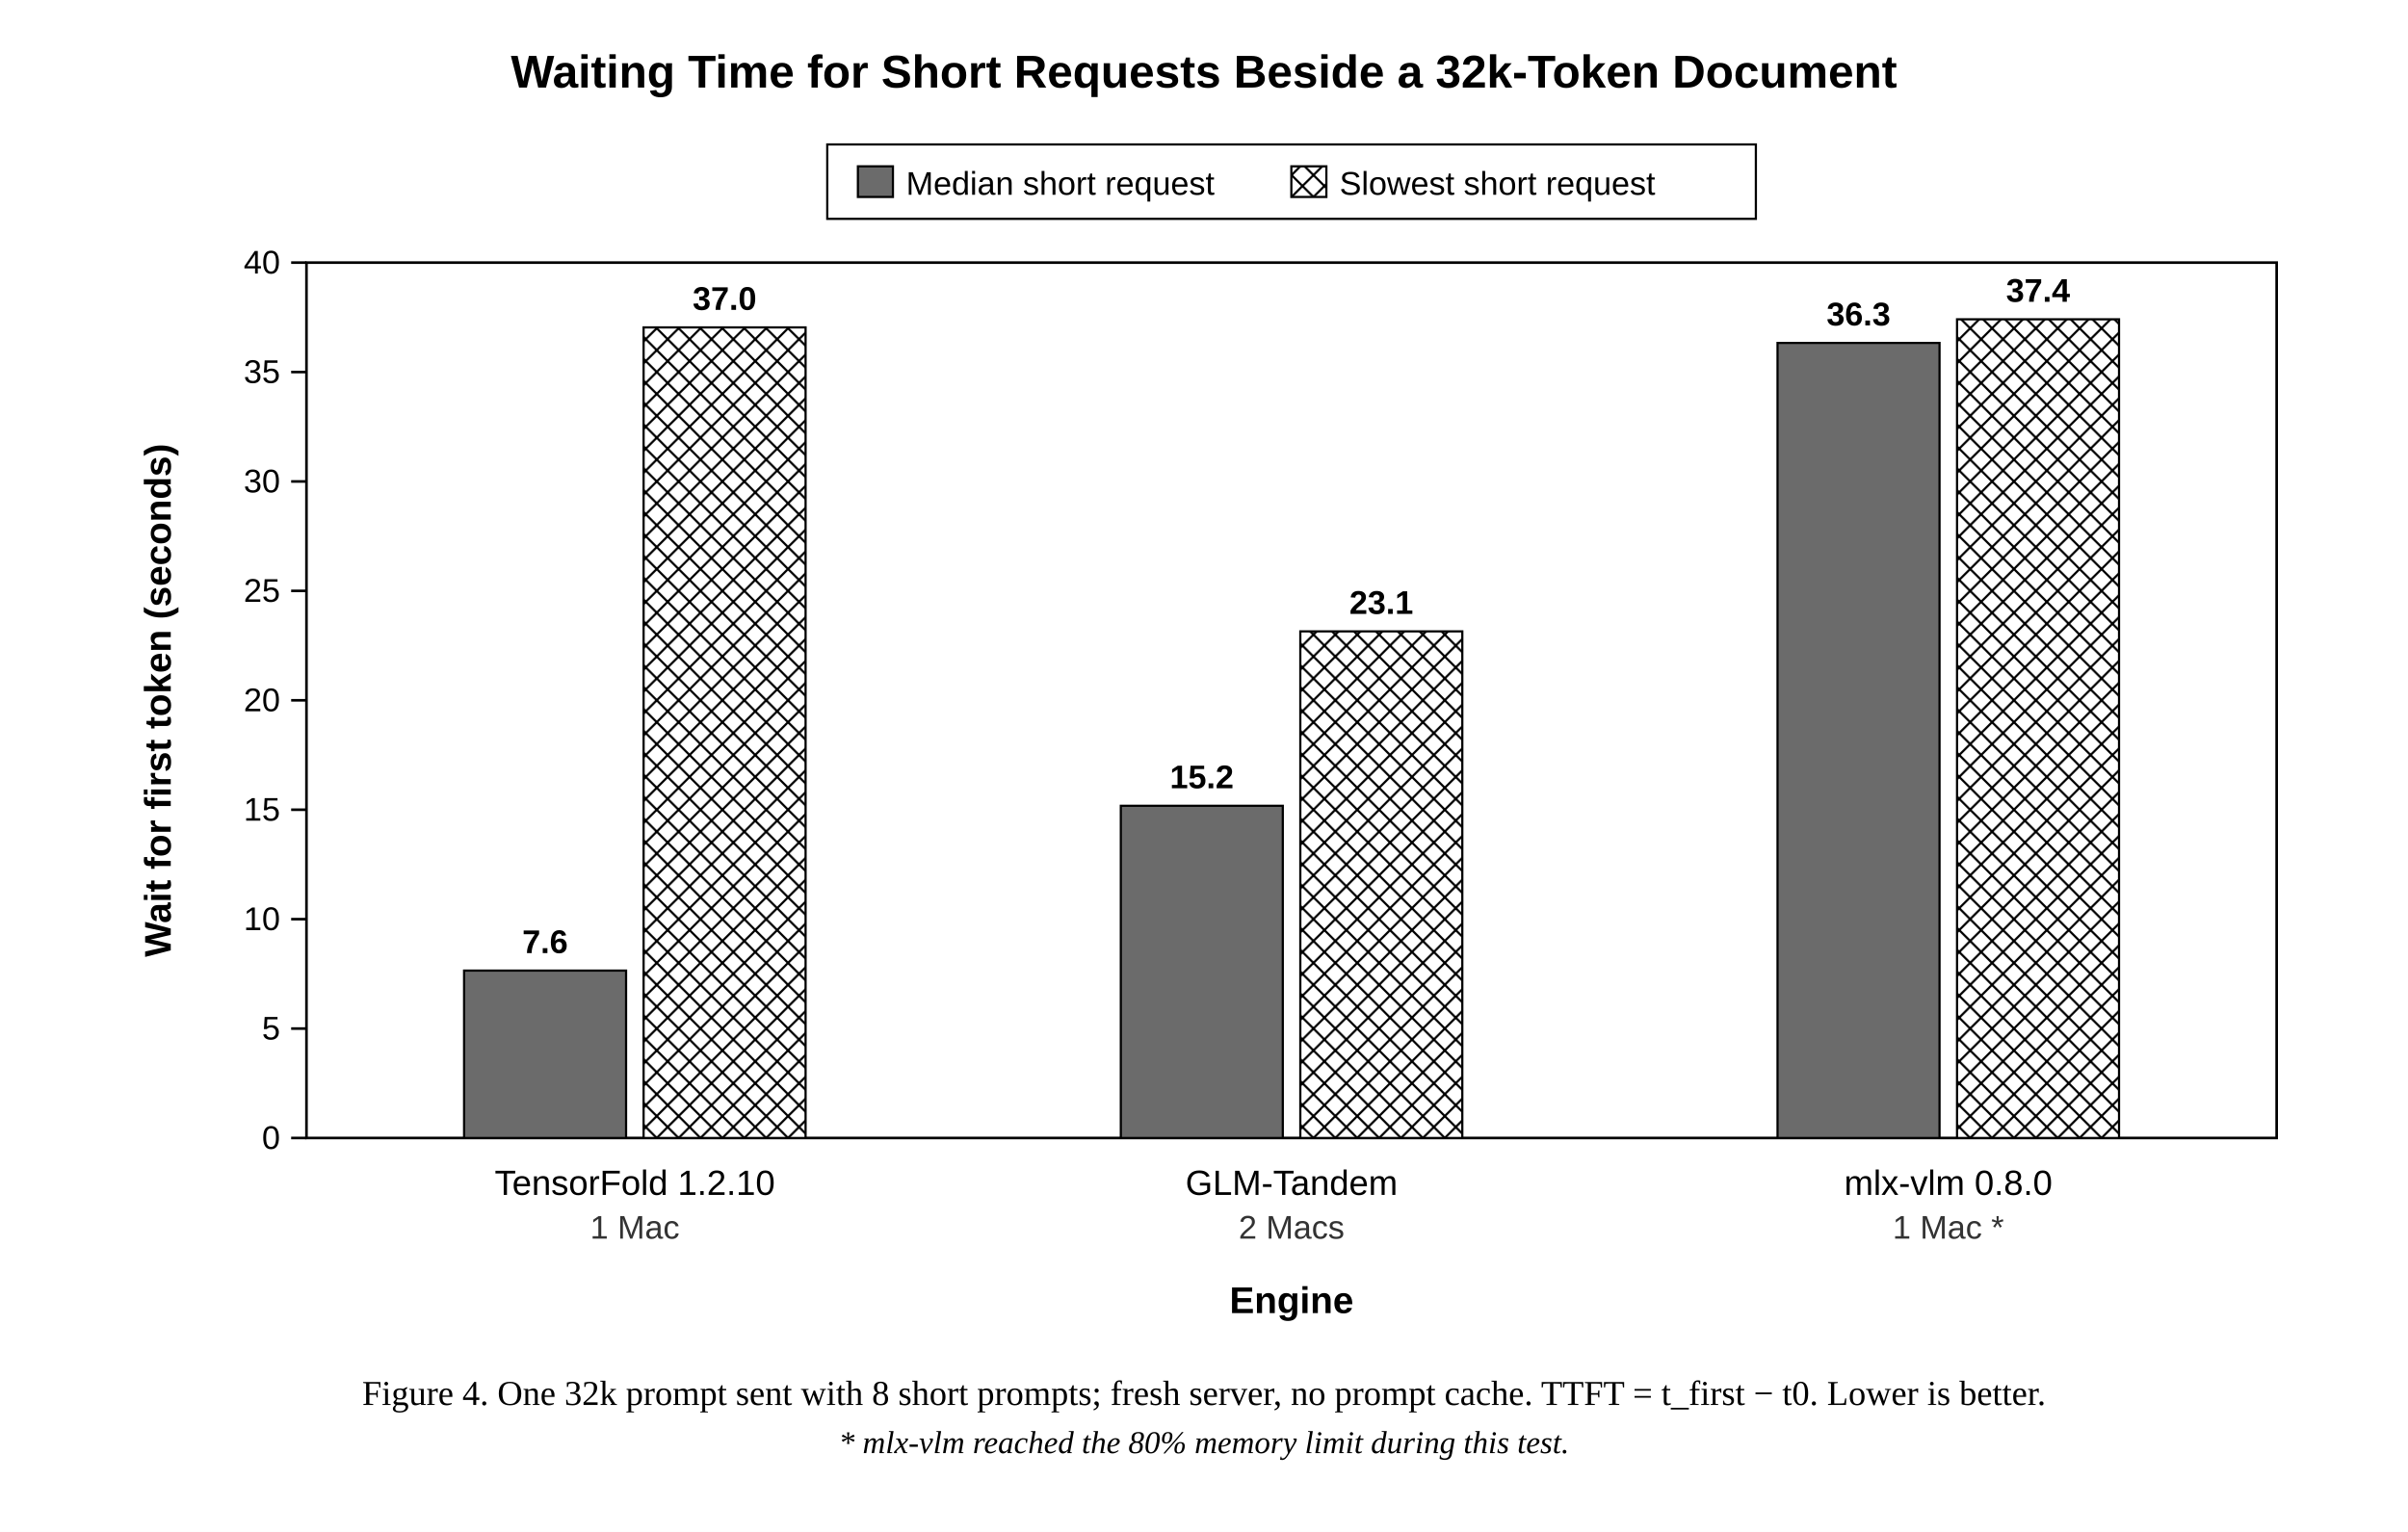
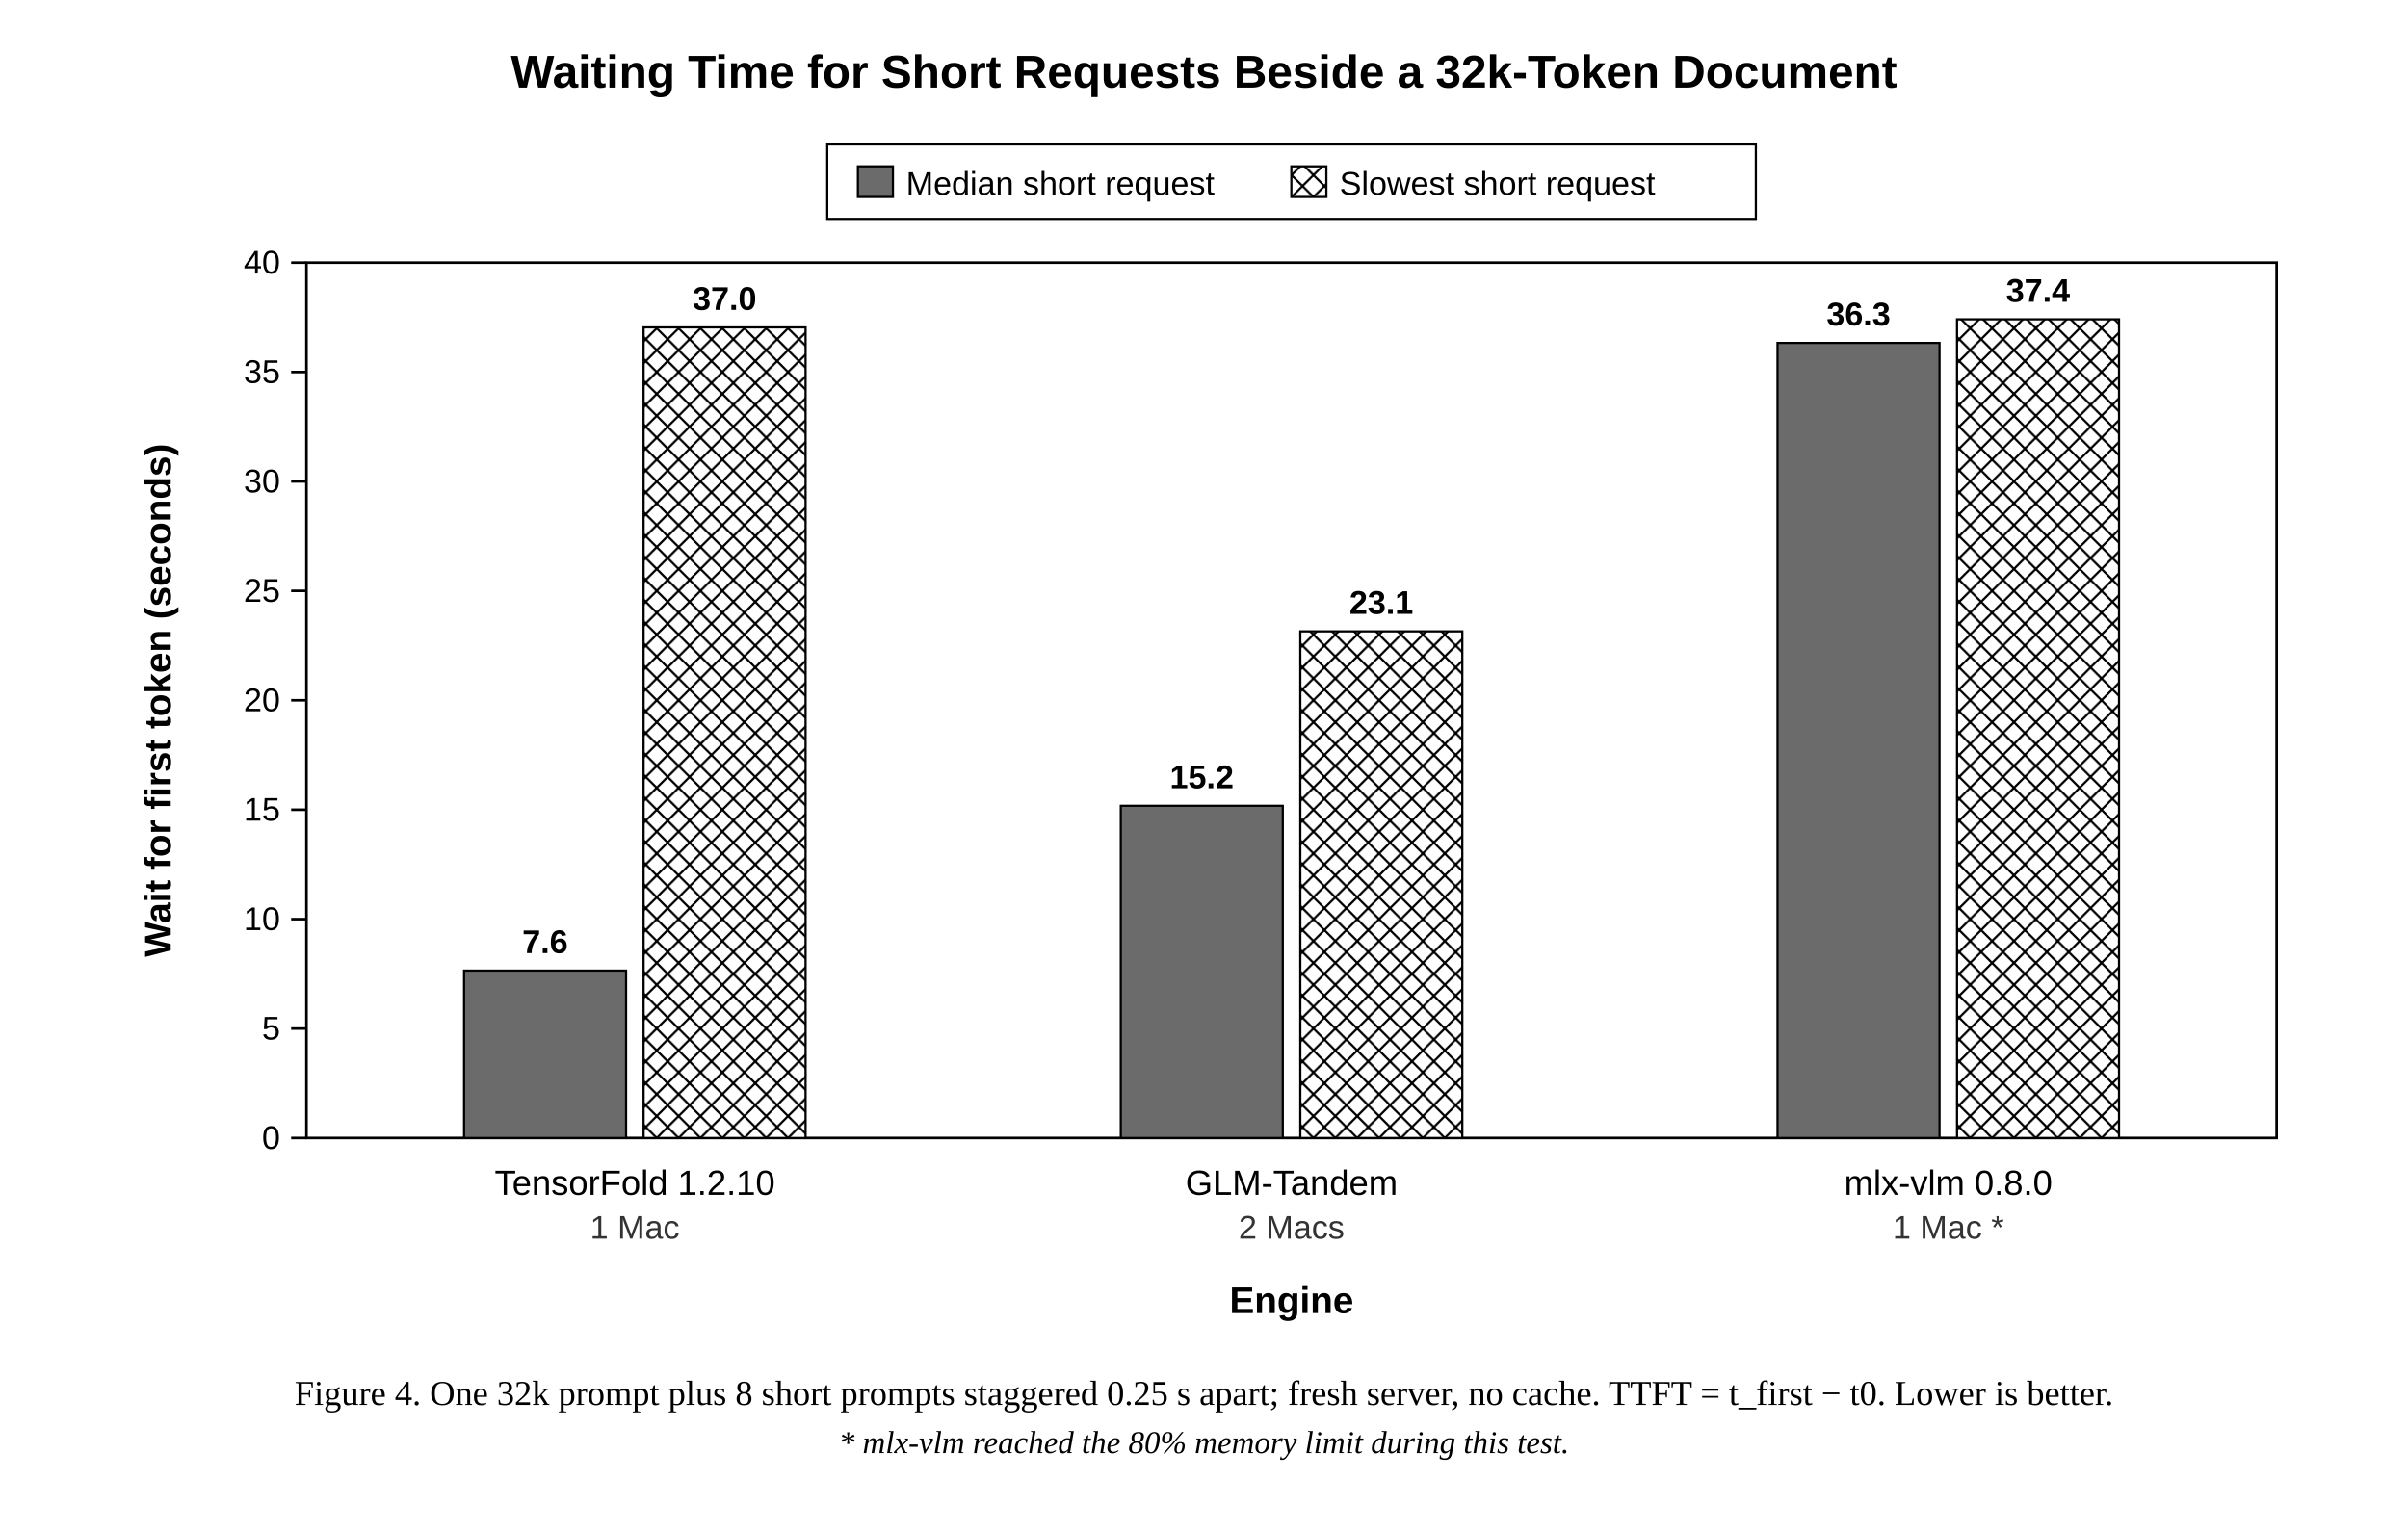
- <svg xmlns="http://www.w3.org/2000/svg" viewBox="0 0 1100 700" width="1100" height="700" role="img" aria-label="TensorFold keeps short requests moving: 7.6 s median wait">
+ <svg xmlns="http://www.w3.org/2000/svg" viewBox="0 0 1100 700" width="1100" height="700" role="img" aria-label="Waiting time for short requests beside a 32k-token document">
  <defs>
    <pattern id="p_dark" width="8" height="8" patternUnits="userSpaceOnUse">
      <rect width="8" height="8" fill="#6b6b6b" />
    </pattern>
    <pattern id="p_hlines" width="8" height="6" patternUnits="userSpaceOnUse">
      <rect width="8" height="6" fill="#fff" />
      <line x1="0" y1="3" x2="8" y2="3" stroke="#000" stroke-width="1" />
    </pattern>
    <pattern id="p_cross" width="10" height="10" patternUnits="userSpaceOnUse">
      <rect width="10" height="10" fill="#fff" />
      <path d="M0,0 L10,10 M10,0 L0,10" stroke="#000" stroke-width="1" />
    </pattern>
  </defs>
  <rect width="1100" height="700" fill="#ffffff" />
  <text x="550.0" y="40.0" font-size="21" font-weight="700" font-style="normal" font-family="Arial, Helvetica, 'Liberation Sans', sans-serif" fill="#000000" text-anchor="middle">Waiting Time for Short Requests Beside a 32k-Token Document</text>
  <rect x="140" y="120" width="900" height="400" fill="none" stroke="#000000" stroke-width="1.2" />
  <line x1="133" y1="520.0" x2="140" y2="520.0" stroke="#000000" stroke-width="1.2" />
  <text x="128.0" y="525.0" font-size="15" font-weight="400" font-style="normal" font-family="Arial, Helvetica, 'Liberation Sans', sans-serif" fill="#000000" text-anchor="end">0</text>
  <line x1="133" y1="470.0" x2="140" y2="470.0" stroke="#000000" stroke-width="1.2" />
  <text x="128.0" y="475.0" font-size="15" font-weight="400" font-style="normal" font-family="Arial, Helvetica, 'Liberation Sans', sans-serif" fill="#000000" text-anchor="end">5</text>
  <line x1="133" y1="420.0" x2="140" y2="420.0" stroke="#000000" stroke-width="1.2" />
  <text x="128.0" y="425.0" font-size="15" font-weight="400" font-style="normal" font-family="Arial, Helvetica, 'Liberation Sans', sans-serif" fill="#000000" text-anchor="end">10</text>
  <line x1="133" y1="370.0" x2="140" y2="370.0" stroke="#000000" stroke-width="1.2" />
  <text x="128.0" y="375.0" font-size="15" font-weight="400" font-style="normal" font-family="Arial, Helvetica, 'Liberation Sans', sans-serif" fill="#000000" text-anchor="end">15</text>
  <line x1="133" y1="320.0" x2="140" y2="320.0" stroke="#000000" stroke-width="1.2" />
  <text x="128.0" y="325.0" font-size="15" font-weight="400" font-style="normal" font-family="Arial, Helvetica, 'Liberation Sans', sans-serif" fill="#000000" text-anchor="end">20</text>
  <line x1="133" y1="270.0" x2="140" y2="270.0" stroke="#000000" stroke-width="1.2" />
  <text x="128.0" y="275.0" font-size="15" font-weight="400" font-style="normal" font-family="Arial, Helvetica, 'Liberation Sans', sans-serif" fill="#000000" text-anchor="end">25</text>
  <line x1="133" y1="220.0" x2="140" y2="220.0" stroke="#000000" stroke-width="1.2" />
  <text x="128.0" y="225.0" font-size="15" font-weight="400" font-style="normal" font-family="Arial, Helvetica, 'Liberation Sans', sans-serif" fill="#000000" text-anchor="end">30</text>
  <line x1="133" y1="170.0" x2="140" y2="170.0" stroke="#000000" stroke-width="1.2" />
  <text x="128.0" y="175.0" font-size="15" font-weight="400" font-style="normal" font-family="Arial, Helvetica, 'Liberation Sans', sans-serif" fill="#000000" text-anchor="end">35</text>
  <line x1="133" y1="120.0" x2="140" y2="120.0" stroke="#000000" stroke-width="1.2" />
  <text x="128.0" y="125.0" font-size="15" font-weight="400" font-style="normal" font-family="Arial, Helvetica, 'Liberation Sans', sans-serif" fill="#000000" text-anchor="end">40</text>
  <text x="78.0" y="320.0" font-size="17" font-weight="700" font-style="normal" font-family="Arial, Helvetica, 'Liberation Sans', sans-serif" fill="#000000" text-anchor="middle" transform="rotate(-90 78.0 320.0)">Wait for first token (seconds)</text>
  <rect x="212.0" y="443.5" width="74.0" height="76.5" fill="url(#p_dark)" stroke="#000000" stroke-width="1" />
  <text x="249.0" y="435.5" font-size="15" font-weight="700" font-style="normal" font-family="Arial, Helvetica, 'Liberation Sans', sans-serif" fill="#000000" text-anchor="middle">7.6</text>
  <rect x="294.0" y="149.6" width="74.0" height="370.4" fill="url(#p_cross)" stroke="#000000" stroke-width="1" />
  <text x="331.0" y="141.6" font-size="15" font-weight="700" font-style="normal" font-family="Arial, Helvetica, 'Liberation Sans', sans-serif" fill="#000000" text-anchor="middle">37.0</text>
  <text x="290.0" y="546.0" font-size="16" font-weight="400" font-style="normal" font-family="Arial, Helvetica, 'Liberation Sans', sans-serif" fill="#000000" text-anchor="middle">TensorFold 1.2.10</text>
  <text x="290.0" y="566.0" font-size="15" font-weight="400" font-style="normal" font-family="Arial, Helvetica, 'Liberation Sans', sans-serif" fill="#333" text-anchor="middle">1 Mac</text>
  <rect x="512.0" y="368.2" width="74.0" height="151.8" fill="url(#p_dark)" stroke="#000000" stroke-width="1" />
  <text x="549.0" y="360.2" font-size="15" font-weight="700" font-style="normal" font-family="Arial, Helvetica, 'Liberation Sans', sans-serif" fill="#000000" text-anchor="middle">15.2</text>
  <rect x="594.0" y="288.5" width="74.0" height="231.5" fill="url(#p_cross)" stroke="#000000" stroke-width="1" />
  <text x="631.0" y="280.5" font-size="15" font-weight="700" font-style="normal" font-family="Arial, Helvetica, 'Liberation Sans', sans-serif" fill="#000000" text-anchor="middle">23.1</text>
  <text x="590.0" y="546.0" font-size="16" font-weight="400" font-style="normal" font-family="Arial, Helvetica, 'Liberation Sans', sans-serif" fill="#000000" text-anchor="middle">GLM-Tandem</text>
  <text x="590.0" y="566.0" font-size="15" font-weight="400" font-style="normal" font-family="Arial, Helvetica, 'Liberation Sans', sans-serif" fill="#333" text-anchor="middle">2 Macs</text>
  <rect x="812.0" y="156.7" width="74.0" height="363.3" fill="url(#p_dark)" stroke="#000000" stroke-width="1" />
  <text x="849.0" y="148.7" font-size="15" font-weight="700" font-style="normal" font-family="Arial, Helvetica, 'Liberation Sans', sans-serif" fill="#000000" text-anchor="middle">36.3</text>
  <rect x="894.0" y="145.9" width="74.0" height="374.1" fill="url(#p_cross)" stroke="#000000" stroke-width="1" />
  <text x="931.0" y="137.9" font-size="15" font-weight="700" font-style="normal" font-family="Arial, Helvetica, 'Liberation Sans', sans-serif" fill="#000000" text-anchor="middle">37.4</text>
  <text x="890.0" y="546.0" font-size="16" font-weight="400" font-style="normal" font-family="Arial, Helvetica, 'Liberation Sans', sans-serif" fill="#000000" text-anchor="middle">mlx-vlm 0.8.0</text>
  <text x="890.0" y="566.0" font-size="15" font-weight="400" font-style="normal" font-family="Arial, Helvetica, 'Liberation Sans', sans-serif" fill="#333" text-anchor="middle">1 Mac *</text>
  <text x="590.0" y="600.0" font-size="17" font-weight="700" font-style="normal" font-family="Arial, Helvetica, 'Liberation Sans', sans-serif" fill="#000000" text-anchor="middle">Engine</text>
  <rect x="377.9" y="66" width="424.2" height="34" fill="#fff" stroke="#000000" stroke-width="1" />
  <rect x="391.9" y="76" width="16" height="14" fill="url(#p_dark)" stroke="#000000" stroke-width="1" />
  <text x="413.9" y="89.0" font-size="15" font-weight="400" font-style="normal" font-family="Arial, Helvetica, 'Liberation Sans', sans-serif" fill="#000000" text-anchor="start">Median short request</text>
  <rect x="589.9" y="76" width="16" height="14" fill="url(#p_cross)" stroke="#000000" stroke-width="1" />
  <text x="611.9" y="89.0" font-size="15" font-weight="400" font-style="normal" font-family="Arial, Helvetica, 'Liberation Sans', sans-serif" fill="#000000" text-anchor="start">Slowest short request</text>
-   <text x="550.0" y="642.0" font-size="16" font-weight="400" font-style="normal" font-family="'Times New Roman', Times, 'Liberation Serif', serif" fill="#000000" text-anchor="middle">Figure 4. One 32k prompt sent with 8 short prompts; fresh server, no prompt cache. TTFT = t_first − t0. Lower is better.</text>
+   <text x="550.0" y="642.0" font-size="16" font-weight="400" font-style="normal" font-family="'Times New Roman', Times, 'Liberation Serif', serif" fill="#000000" text-anchor="middle">Figure 4. One 32k prompt plus 8 short prompts staggered 0.25 s apart; fresh server, no cache. TTFT = t_first − t0. Lower is better.</text>
  <text x="550.0" y="664.0" font-size="14.5" font-weight="400" font-style="italic" font-family="'Times New Roman', Times, 'Liberation Serif', serif" fill="#000000" text-anchor="middle">* mlx-vlm reached the 80% memory limit during this test.</text>
</svg>
